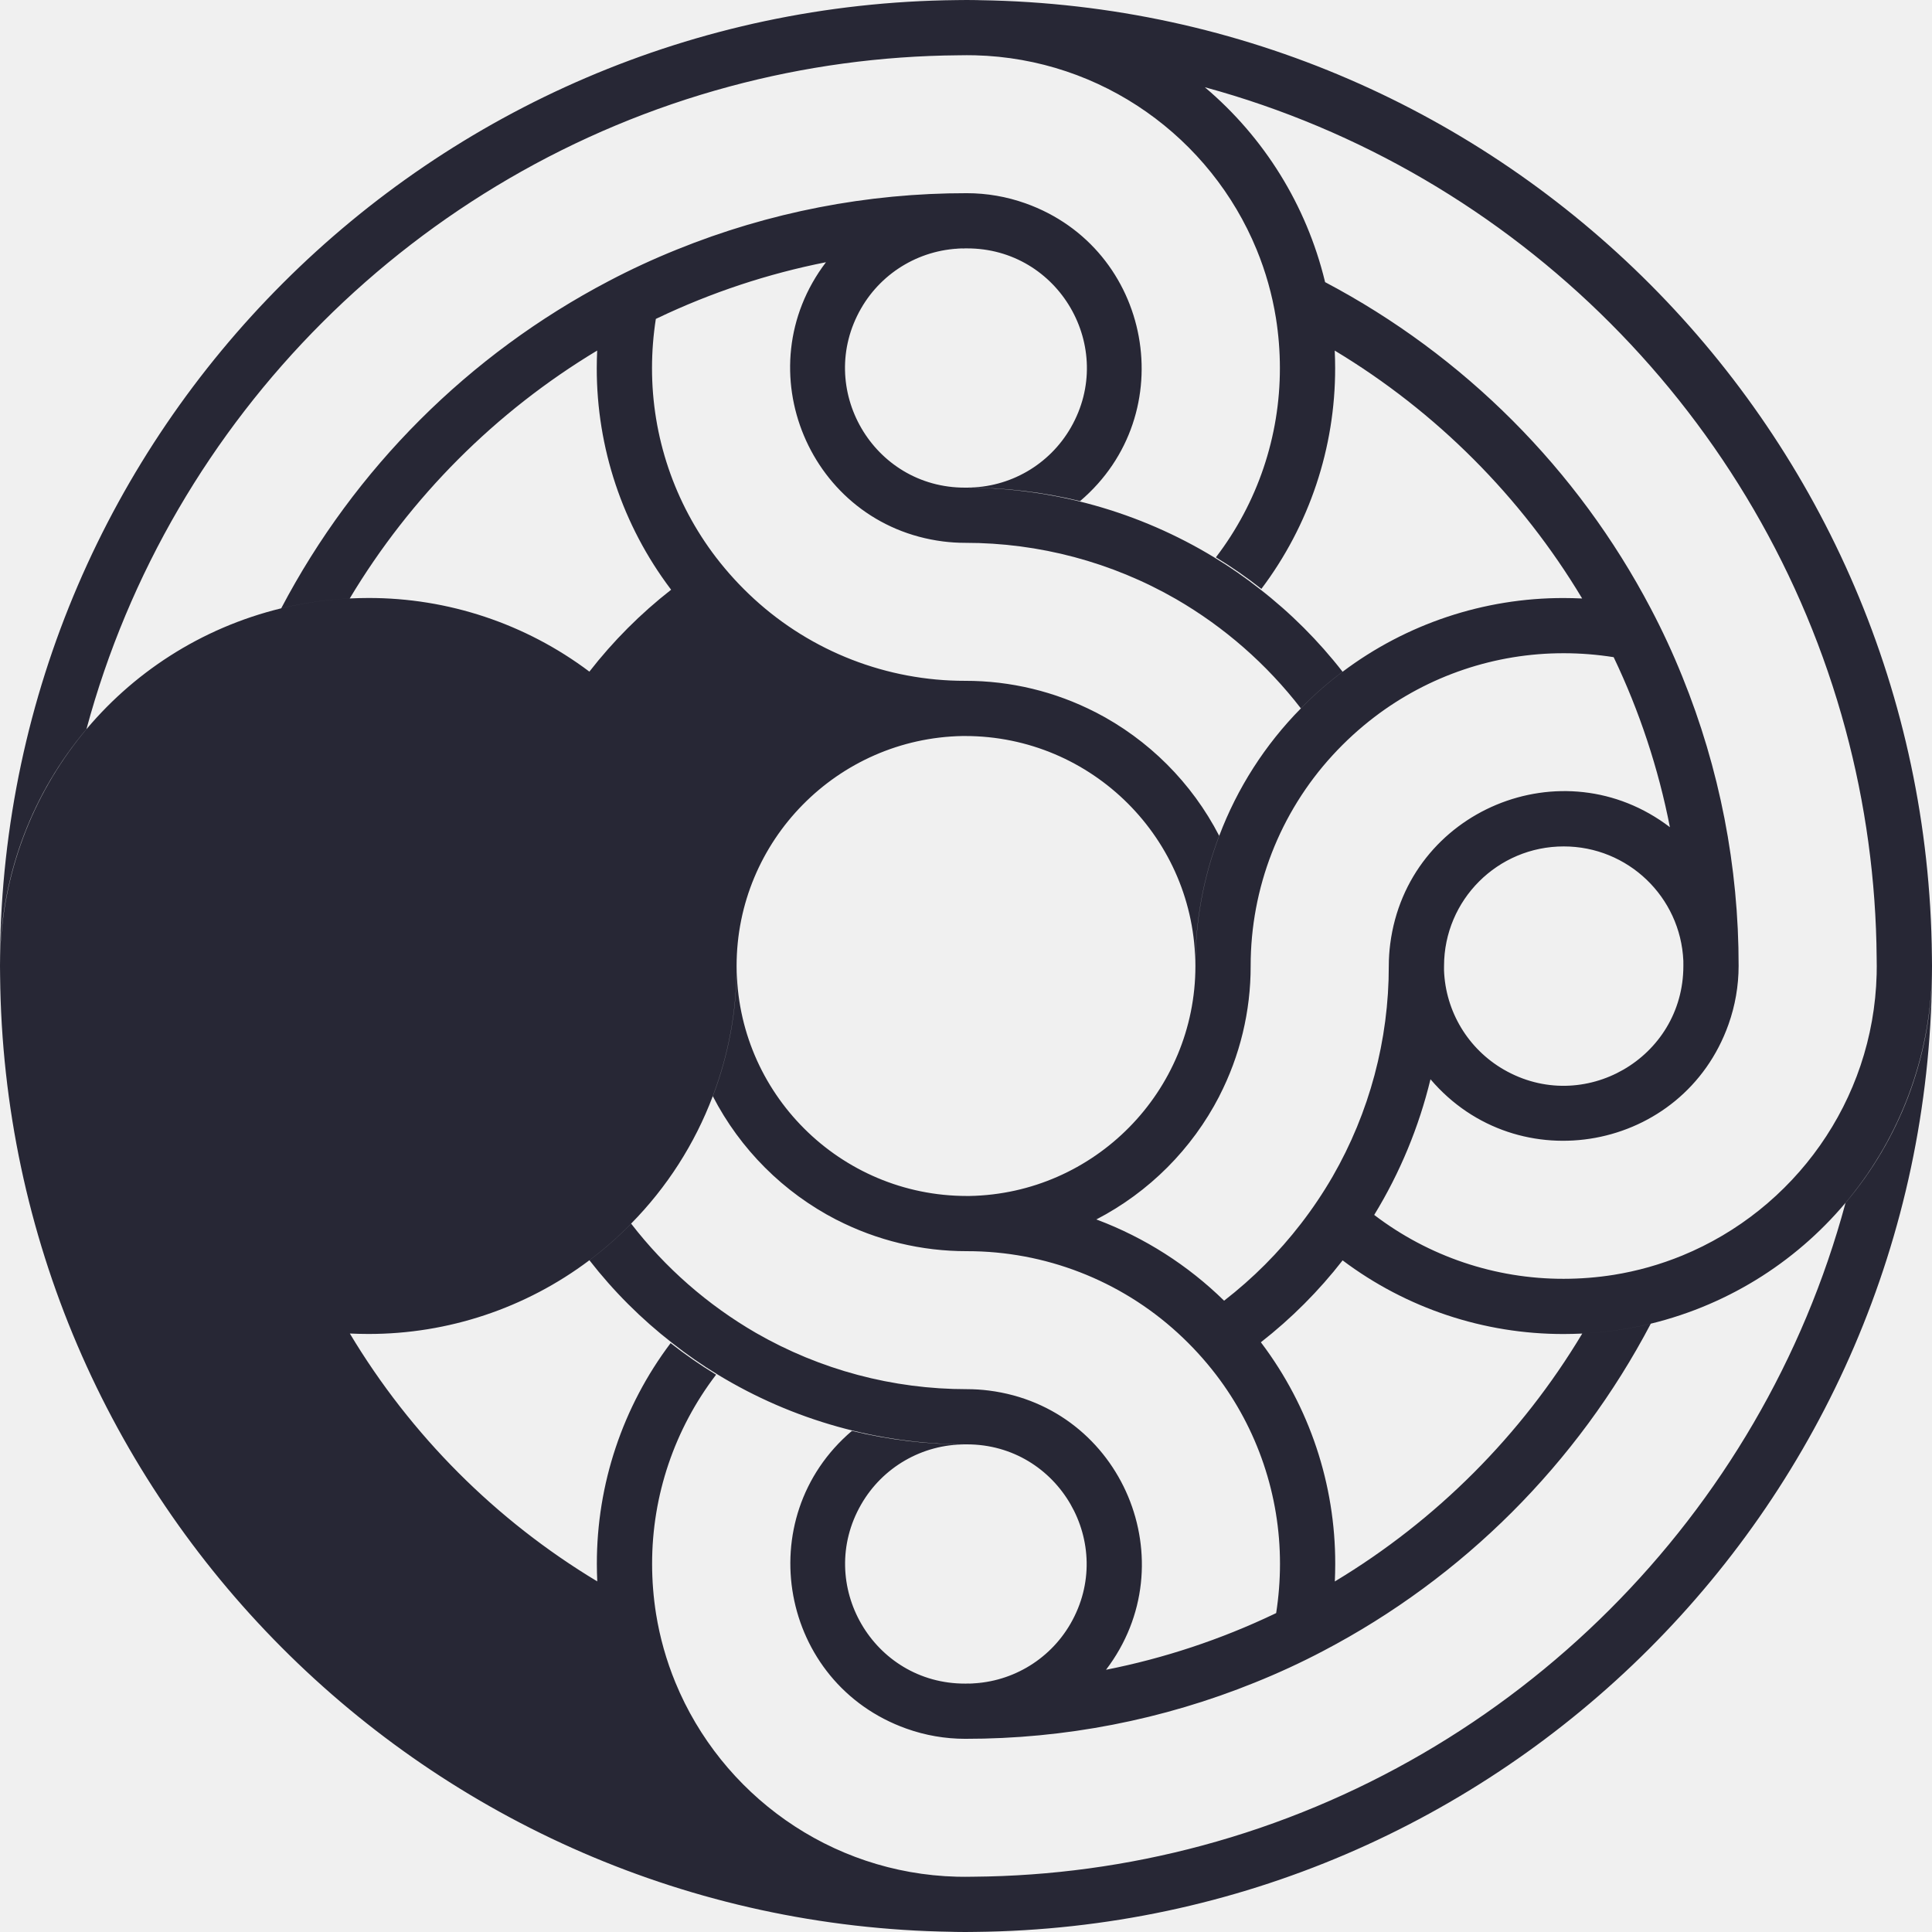
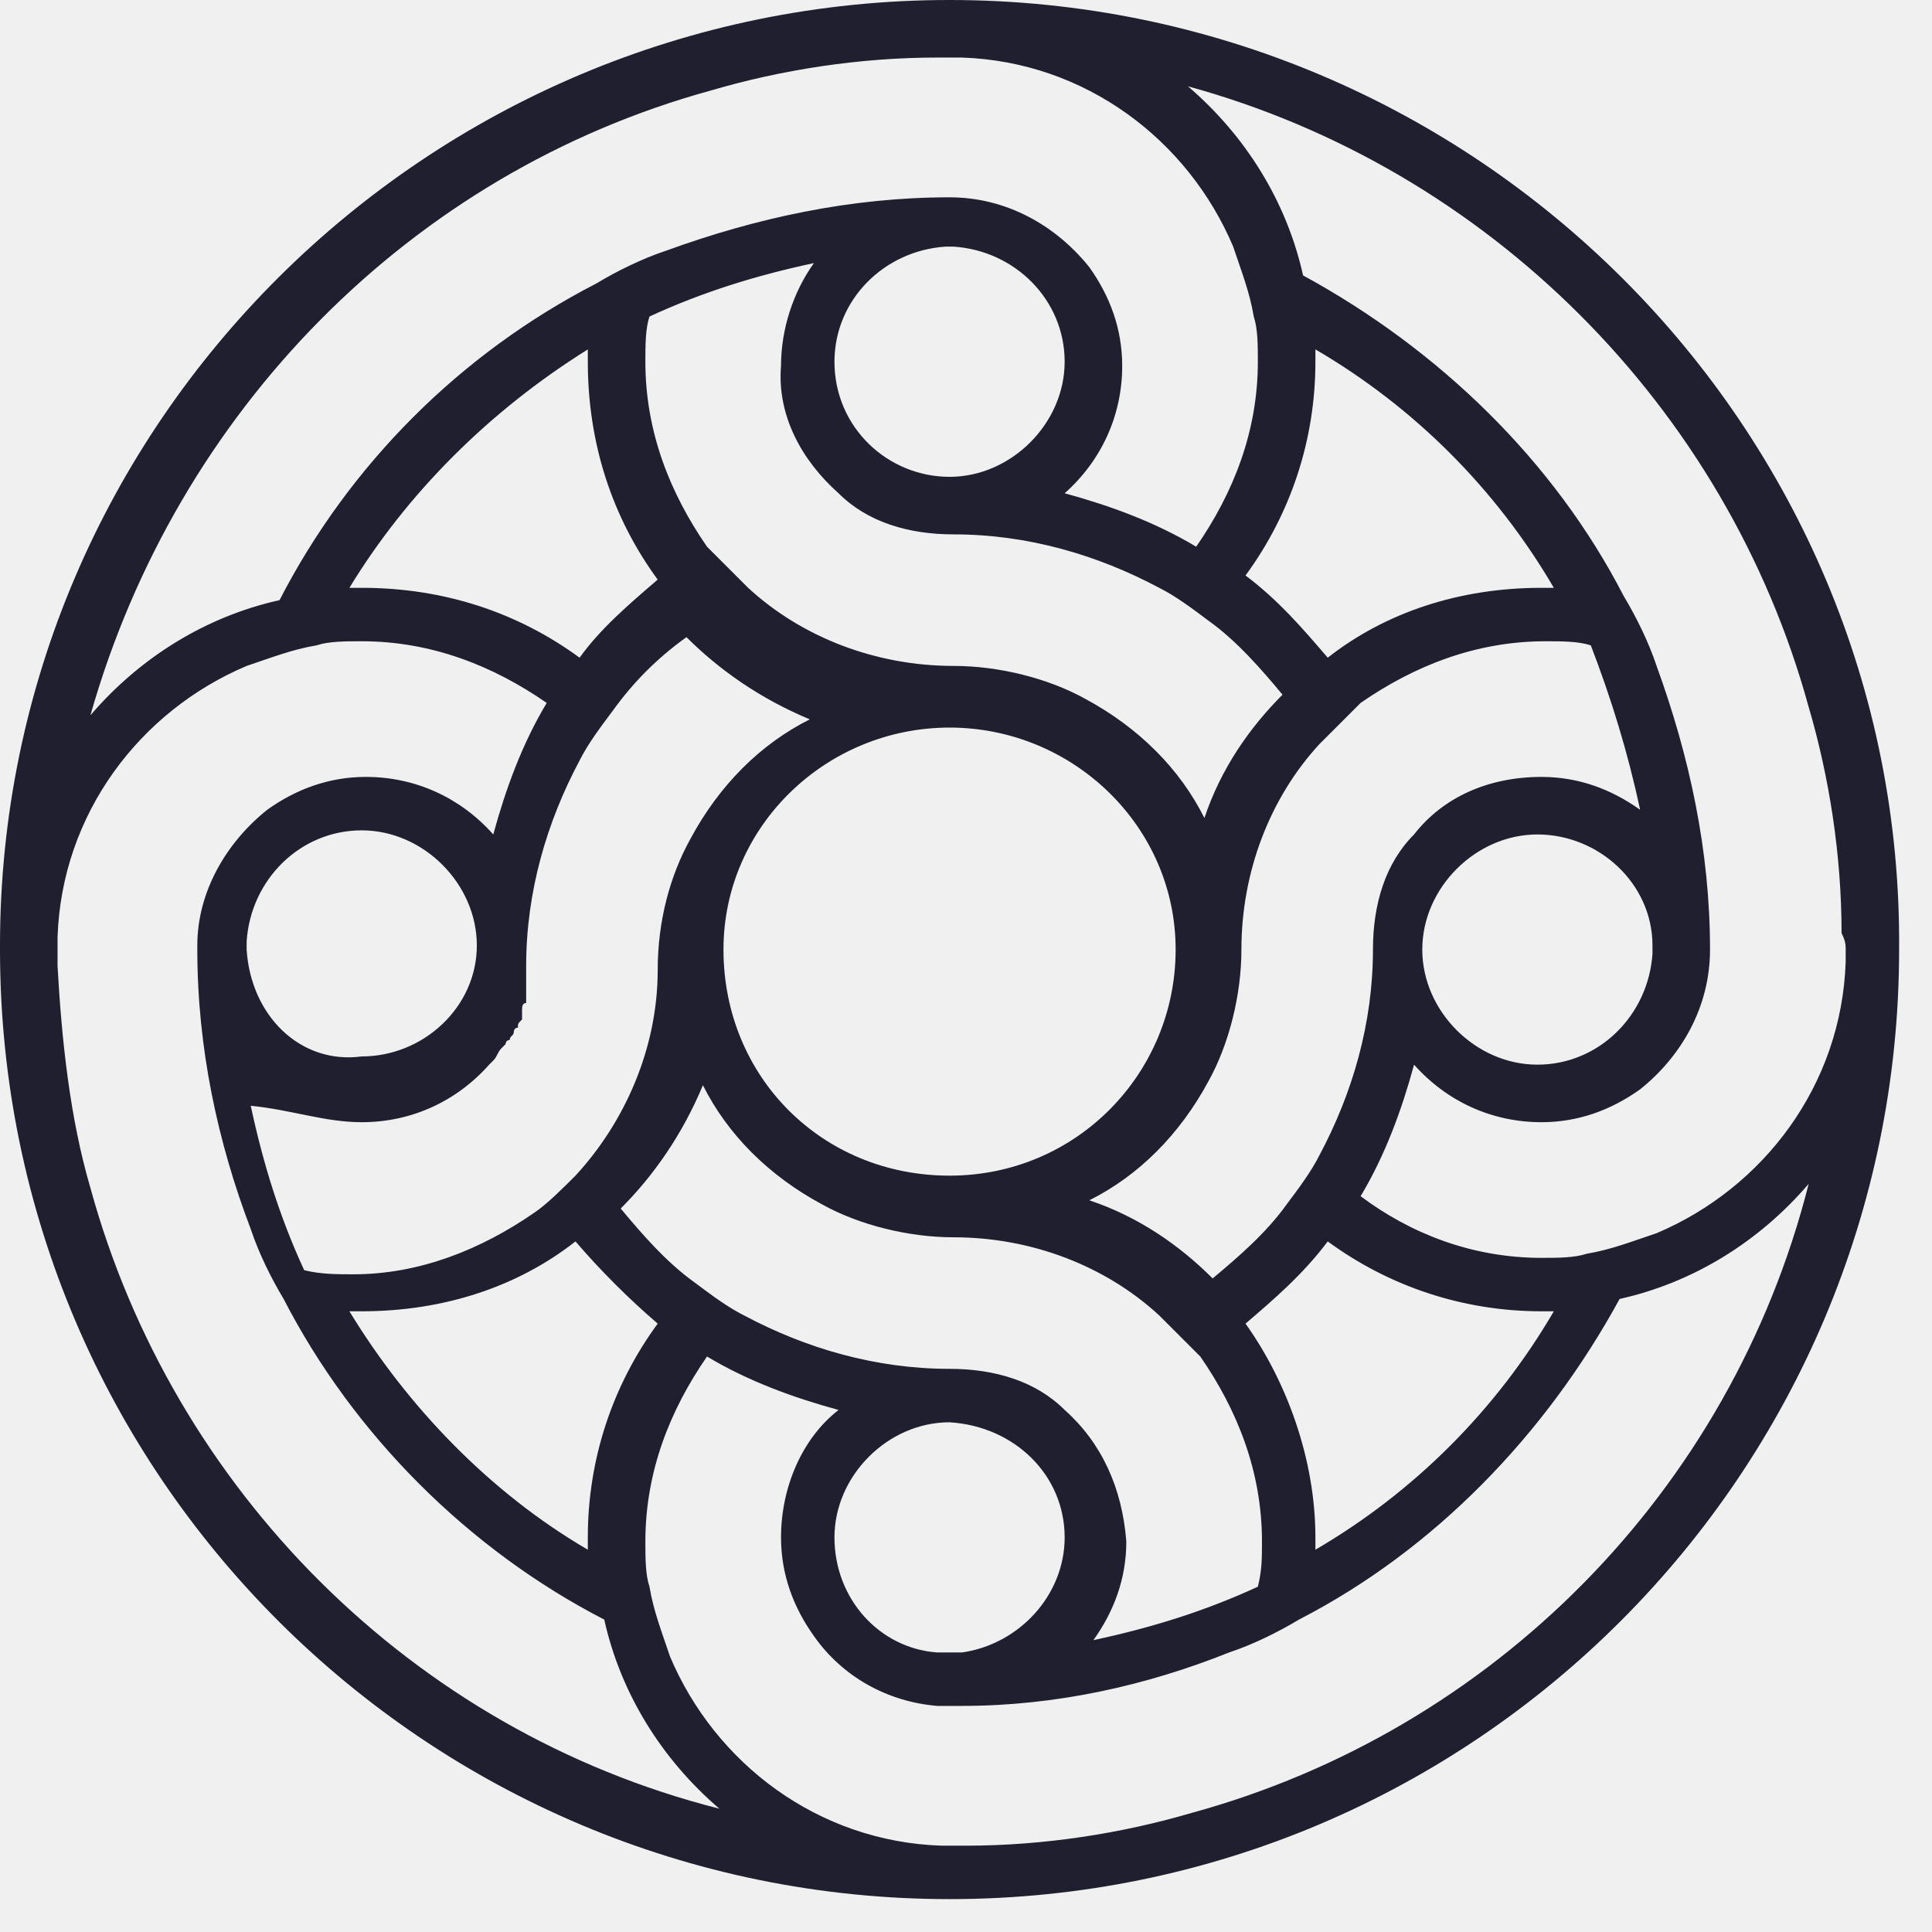
- <svg xmlns="http://www.w3.org/2000/svg" width="500" height="500" fill="none" viewBox="0 0 500 500">
-   <path fill="#272735" fillRule="evenodd" d="M 252.783 0.024 C 251.925 0 251.066 0 250.208 0 C 249.349 0 248.492 0 247.634 0.024 C 111.485 1.381 1.357 111.402 0 247.423 C 0.555 225.867 8.45 205.146 22.378 188.686 C 44.159 107.902 107.981 44.141 188.843 22.38 C 208.158 17.176 228.06 14.464 248.064 14.309 C 248.779 14.285 249.494 14.285 250.208 14.285 C 250.921 14.285 251.639 14.285 252.353 14.309 C 285.265 15.166 313.339 35.713 325.206 64.571 C 327.551 70.27 329.231 76.222 330.21 82.307 C 330.891 86.582 331.234 90.905 331.235 95.235 C 331.259 112.946 325.437 130.17 314.674 144.235 C 318.758 146.717 322.689 149.445 326.445 152.4 C 338.863 135.932 345.565 115.861 345.535 95.235 C 345.535 93.734 345.492 92.233 345.428 90.733 C 371.707 106.547 393.695 128.578 409.461 154.886 C 407.873 154.818 406.285 154.77 404.696 154.77 C 384.058 154.738 363.969 161.433 347.476 173.841 C 343.639 176.716 340.029 179.884 336.681 183.316 C 327.41 192.712 320.209 203.946 315.542 216.294 L 315.542 216.317 C 311.441 227.075 309.349 238.494 309.371 250.006 C 309.371 282.473 283.247 308.933 250.887 309.519 L 250.231 309.517 C 217.369 309.517 190.653 282.826 190.653 249.996 C 190.674 261.507 188.582 272.927 184.482 283.684 L 184.482 283.709 C 191.568 297.432 202.755 308.609 216.486 315.683 L 216.51 315.683 C 226.943 321.038 238.504 323.821 250.231 323.802 C 270.43 323.777 289.905 331.331 304.805 344.968 C 308.413 348.266 311.722 351.875 314.696 355.753 C 325.461 369.818 331.283 387.041 331.259 404.751 C 331.257 409.008 330.926 413.258 330.269 417.465 C 330.11 417.54 329.953 417.616 329.793 417.691 C 315.932 424.301 301.301 429.155 286.237 432.137 C 307.318 404.418 290.487 364.273 255.94 359.876 C 254.047 359.635 252.141 359.514 250.232 359.514 C 231.08 359.531 212.26 354.514 195.657 344.966 C 183.15 337.727 172.173 328.119 163.341 316.682 C 159.993 320.114 156.383 323.283 152.546 326.156 C 158.775 334.165 165.981 341.364 173.995 347.585 C 177.751 350.542 181.682 353.27 185.767 355.753 C 205.192 367.57 227.495 373.813 250.232 373.8 C 274.059 373.8 288.95 399.593 277.037 420.227 C 271.508 429.803 261.291 435.703 250.232 435.703 C 251.888 435.703 253.537 435.682 255.182 435.639 C 253.392 435.691 251.595 435.715 249.791 435.715 C 225.966 435.782 211.001 410.031 222.858 389.363 C 228.39 379.718 238.672 373.781 249.791 373.812 C 239.916 373.819 230.074 372.643 220.477 370.312 C 193.955 392.876 201.805 435.691 234.607 447.377 C 239.481 449.115 244.617 450.002 249.791 450.002 C 275.497 450.035 300.966 445.086 324.789 435.43 C 330.81 433.01 336.704 430.284 342.448 427.265 C 378.645 408.293 408.212 378.754 427.219 342.576 C 421.399 343.973 415.463 344.826 409.487 345.123 C 393.721 371.432 371.73 393.463 345.452 409.279 C 345.516 407.771 345.557 406.261 345.557 404.754 C 345.588 384.128 338.885 364.057 326.468 347.588 L 326.312 347.379 C 334.209 341.211 341.315 334.091 347.468 326.183 C 363.958 338.585 384.041 345.275 404.673 345.243 C 406.27 345.243 407.866 345.194 409.462 345.124 C 415.439 344.826 421.375 343.973 427.193 342.576 C 468.956 332.395 498.757 295.546 499.975 252.578 C 500 251.723 500 250.866 500 250.01 L 500 250.003 C 500 249.148 500 248.291 499.975 247.435 C 498.623 111.865 389.221 2.123 253.696 0.052 Z M 336.681 316.695 C 330.931 324.158 324.248 330.853 316.797 336.617 C 307.426 327.441 296.25 320.311 283.978 315.682 L 283.954 315.682 L 283.727 315.596 C 297.373 308.515 308.488 297.379 315.543 283.719 L 315.543 283.695 C 320.901 273.275 323.689 261.723 323.67 250.004 C 323.647 229.818 331.209 210.359 344.855 195.483 C 348.157 191.879 351.77 188.572 355.652 185.602 C 369.737 174.845 386.975 169.03 404.698 169.055 C 409.023 169.056 413.341 169.398 417.613 170.075 L 417.615 170.078 C 424.302 184.073 429.193 198.857 432.171 214.079 C 404.471 192.927 364.26 209.692 359.791 244.257 C 359.546 246.163 359.42 248.083 359.418 250.004 C 359.433 269.143 354.412 287.946 344.857 304.528 C 342.404 308.76 339.673 312.824 336.681 316.695 Z M 404.696 219.054 C 421.277 219.046 434.922 232.1 435.65 248.665 C 435.653 249.112 435.655 249.559 435.655 250.006 C 435.634 273.856 409.802 288.739 389.158 276.796 C 379.932 271.459 374.097 261.753 373.711 251.101 C 373.713 250.738 373.716 250.371 373.716 250.006 C 373.724 232.903 387.594 219.046 404.696 219.054 Z M 355.651 314.409 C 362.3 303.539 367.212 291.697 370.207 279.312 C 392.821 305.841 435.674 297.941 447.342 265.092 C 449.062 260.248 449.945 255.146 449.953 250.006 C 449.985 224.321 445.032 198.875 435.369 175.077 C 432.944 169.062 430.216 163.174 427.194 157.436 C 408.278 121.431 378.901 91.999 342.932 73.015 L 342.866 72.735 C 338.089 53.145 327.212 35.58 311.803 22.573 C 392.347 44.507 455.876 108.137 477.598 188.698 C 482.807 207.993 485.521 227.877 485.676 247.862 C 485.701 248.577 485.701 249.292 485.701 250.006 C 485.701 250.72 485.701 251.433 485.676 252.148 C 484.818 285.028 464.251 313.074 435.369 324.933 C 429.662 327.275 423.704 328.952 417.614 329.932 C 413.333 330.611 409.007 330.953 404.673 330.956 C 386.957 330.981 369.726 325.17 355.643 314.421 Z M 315.518 216.315 L 315.518 216.291 C 308.432 202.566 297.245 191.39 283.514 184.316 L 283.49 184.316 C 273.057 178.961 261.496 176.177 249.769 176.197 C 229.57 176.222 210.095 168.669 195.194 155.031 C 191.586 151.733 188.277 148.123 185.303 144.246 C 174.539 130.181 168.717 112.958 168.741 95.246 C 168.742 90.99 169.074 86.739 169.731 82.534 L 170.206 82.308 C 184.067 75.697 198.699 70.844 213.762 67.861 C 192.681 95.581 209.514 135.727 244.062 140.124 C 245.954 140.364 247.86 140.485 249.767 140.485 C 268.919 140.468 287.739 145.484 304.342 155.032 C 316.849 162.271 327.826 171.878 336.658 183.316 C 340.006 179.884 343.615 176.716 347.453 173.841 C 341.224 165.833 334.018 158.634 326.004 152.413 C 322.247 149.456 318.317 146.729 314.232 144.246 C 294.807 132.429 272.504 126.186 249.767 126.199 C 225.94 126.266 210.977 100.515 222.832 79.847 C 228.365 70.201 238.647 64.264 249.767 64.296 C 248.101 64.296 246.441 64.318 244.784 64.361 C 246.586 64.309 248.394 64.283 250.208 64.283 C 274.034 64.217 288.997 89.969 277.142 110.636 C 271.609 120.282 261.328 126.218 250.208 126.187 C 260.084 126.181 269.924 127.356 279.522 129.687 C 306.045 107.124 298.196 64.31 265.395 52.621 C 260.52 50.885 255.383 49.997 250.208 49.998 C 224.502 49.964 199.034 54.913 175.211 64.569 C 169.19 66.99 163.295 69.716 157.551 72.735 C 121.355 91.707 91.788 121.246 72.782 157.424 C 78.601 156.027 84.537 155.174 90.513 154.877 C 106.279 128.568 128.27 106.536 154.55 90.72 C 154.483 92.229 154.441 93.738 154.441 95.246 C 154.41 115.872 161.114 135.943 173.531 152.412 L 173.688 152.62 C 165.791 158.789 158.685 165.908 152.532 173.817 C 136.041 161.415 115.959 154.726 95.327 154.758 C 93.73 154.758 92.134 154.806 90.536 154.877 C 84.56 155.174 78.624 156.027 72.806 157.424 C 31.044 167.606 1.244 204.454 0.025 247.423 C 0 248.279 0 249.137 0 249.993 C 0 250.849 0 251.707 0.025 252.565 C 1.379 388.136 110.782 497.879 246.31 499.947 L 247.217 499.975 C 248.075 500 248.934 500 249.793 500 C 250.651 500 251.508 500 252.366 499.975 C 388.515 498.618 498.642 388.598 500 252.575 C 499.445 274.132 491.55 294.853 477.621 311.313 C 455.841 392.098 392.018 455.857 311.157 477.619 C 291.842 482.823 271.94 485.535 251.936 485.691 C 251.222 485.714 250.506 485.714 249.793 485.714 C 249.078 485.714 248.361 485.714 247.647 485.691 C 214.736 484.834 186.661 464.286 174.794 435.429 C 172.448 429.729 170.769 423.777 169.789 417.692 C 169.109 413.416 168.766 409.093 168.765 404.764 C 168.74 387.054 174.563 369.83 185.326 355.765 C 181.242 353.282 177.311 350.555 173.554 347.598 C 161.137 364.066 154.434 384.138 154.465 404.764 C 154.465 406.263 154.507 407.765 154.572 409.265 C 128.294 393.45 106.305 371.421 90.539 345.114 C 92.127 345.182 93.715 345.229 95.304 345.229 C 115.944 345.262 136.031 338.567 152.524 326.158 C 156.362 323.283 159.971 320.115 163.319 316.683 C 172.59 307.286 179.791 296.053 184.458 283.705 L 184.458 283.682 C 188.559 272.924 190.651 261.505 190.63 249.993 C 190.63 217.526 216.753 191.066 249.113 190.48 L 249.769 190.481 C 282.632 190.481 309.347 217.173 309.347 250.003 C 309.326 238.492 311.418 227.073 315.518 216.315 Z M 157.067 426.985 C 121.099 408.001 91.722 378.568 72.806 342.563 C 69.784 336.825 67.056 330.937 64.632 324.921 C 54.968 301.124 50.015 275.677 50.047 249.993 C 50.074 215.144 87.817 193.392 117.984 210.841 C 122.453 213.425 126.447 216.756 129.793 220.687 C 132.788 208.302 137.699 196.46 144.349 185.59 L 144.356 185.577 C 130.273 174.829 113.043 169.018 95.327 169.044 C 90.993 169.046 86.667 169.388 82.386 170.067 C 76.296 171.047 70.338 172.724 64.631 175.066 C 35.749 186.925 15.181 214.971 14.324 247.851 C 14.299 248.565 14.299 249.279 14.299 249.993 C 14.299 250.708 14.299 251.423 14.324 252.137 C 14.479 272.123 17.193 292.007 22.402 311.303 C 44.125 391.862 107.653 455.493 188.198 477.426 C 172.789 464.419 161.911 446.854 157.135 427.264 Z M 82.387 329.923 C 86.66 330.601 90.978 330.942 95.304 330.944 C 113.026 330.967 130.263 325.153 144.349 314.396 C 148.23 311.425 151.843 308.119 155.144 304.515 C 168.792 289.639 176.353 270.18 176.331 249.993 C 176.312 238.275 179.099 226.723 184.458 216.302 L 184.458 216.278 C 191.512 202.619 202.628 191.483 216.273 184.403 L 216.047 184.317 L 216.022 184.317 C 203.751 179.686 192.576 172.557 183.204 163.381 C 171.869 172.169 162.342 183.065 155.145 195.47 C 145.59 212.051 140.568 230.856 140.585 249.993 C 140.57 284.832 102.849 306.59 72.685 289.159 C 70.999 288.184 69.377 287.102 67.829 285.918 C 70.807 301.14 75.699 315.924 82.386 329.92 Z M 64.351 251.334 C 65.409 275.16 91.863 288.907 111.968 276.077 C 120.877 270.392 126.273 260.559 126.284 249.993 C 126.284 249.628 126.285 249.262 126.289 248.899 C 125.425 225.064 99.084 211.104 78.874 223.768 C 69.843 229.428 64.355 239.334 64.346 249.993 C 64.346 250.442 64.347 250.888 64.351 251.334 Z" />
+ <svg xmlns="http://www.w3.org/2000/svg" width="47" height="47" viewBox="0 0 47 47" fill="none">
+   <g clip-path="url(#clip0_60_2)">
+     <path d="M23.1 0C10.4 0 0 10.3 0 23V23.1C0 35.9 10.4 46.2 23.1 46.2C35.9 46.2 46.2 35.8 46.2 23.1C46.3 10.4 35.9 0 23.1 0ZM17.3 2.2C19 1.7 20.9 1.4 22.8 1.4C22.9 1.4 23 1.4 23.1 1.4C23.2 1.4 23.3 1.4 23.4 1.4C26.4 1.5 28.9 3.4 30 6C30.2 6.6 30.4 7.1 30.5 7.7C30.6 8 30.6 8.4 30.6 8.8C30.6 10.5 30 12 29.1 13.3C28.1 12.7 27 12.3 25.9 12C26.8 11.2 27.3 10.1 27.3 8.9C27.3 8 27 7.2 26.5 6.5C25.7 5.5 24.5 4.8 23.1 4.8C20.7 4.8 18.4 5.3 16.2 6.1C15.6 6.3 15 6.6 14.5 6.9C11.2 8.6 8.5 11.3 6.8 14.6C5 15 3.4 16 2.2 17.4C4.3 10 10 4.2 17.3 2.2ZM32 8.5C34.4 9.9 36.4 11.9 37.8 14.3C37.7 14.3 37.6 14.3 37.5 14.3C35.5 14.3 33.7 14.9 32.3 16C31.7 15.3 31.1 14.6 30.3 14C31.4 12.5 32 10.7 32 8.8C32 8.7 32 8.6 32 8.5ZM39.9 19.7C39.2 19.2 38.4 18.9 37.5 18.9C36.2 18.9 35.1 19.4 34.4 20.3C33.7 21 33.4 22 33.4 23.1C33.4 24.9 32.9 26.6 32.1 28.1C31.9 28.5 31.6 28.9 31.3 29.3C30.8 30 30.1 30.6 29.5 31.1C28.7 30.3 27.7 29.6 26.5 29.2C27.7 28.6 28.7 27.6 29.4 26.3C29.9 25.4 30.2 24.2 30.2 23.1C30.2 21.2 30.9 19.4 32.1 18.1C32.4 17.8 32.8 17.4 33.1 17.1C34.4 16.2 35.9 15.6 37.6 15.6C38 15.6 38.4 15.6 38.7 15.7C39.2 17 39.6 18.3 39.9 19.7ZM40.2 23V23.1V23.2C40.1 24.7 38.9 25.9 37.4 25.9C35.9 25.9 34.6 24.6 34.6 23.1C34.6 21.6 35.9 20.3 37.4 20.3C38.9 20.3 40.2 21.5 40.2 23ZM30.3 32.2C31 31.6 31.7 31 32.3 30.2C33.8 31.3 35.6 31.9 37.5 31.9C37.6 31.9 37.7 31.9 37.8 31.9C36.4 34.3 34.4 36.3 32 37.7C32 37.6 32 37.5 32 37.4C32 35.5 31.3 33.6 30.3 32.2ZM25.9 34.3C25.2 33.6 24.2 33.3 23.1 33.3C21.3 33.3 19.6 32.8 18.1 32C17.7 31.8 17.3 31.5 16.9 31.2C16.2 30.7 15.6 30 15.1 29.4C15.9 28.6 16.6 27.6 17.1 26.4C17.7 27.6 18.7 28.6 20 29.3C20.9 29.8 22.1 30.1 23.2 30.1C25.1 30.1 26.9 30.8 28.2 32C28.5 32.3 28.9 32.7 29.2 33C30.1 34.3 30.7 35.8 30.7 37.5C30.7 37.9 30.7 38.2 30.6 38.6C29.3 39.2 28 39.6 26.6 39.9C27.1 39.2 27.4 38.4 27.4 37.5C27.3 36.2 26.8 35.1 25.9 34.3ZM25.9 37.4C25.9 38.8 24.8 40 23.4 40.2C23.3 40.2 23.2 40.2 23.1 40.2C23 40.2 22.9 40.2 22.8 40.2C21.4 40.1 20.3 38.9 20.3 37.4C20.3 35.9 21.6 34.6 23.1 34.6C24.7 34.7 25.9 35.9 25.9 37.4ZM14.3 37.7C11.9 36.3 9.9 34.2 8.5 31.9C8.6 31.9 8.7 31.9 8.8 31.9C10.8 31.9 12.6 31.3 14 30.2C14.6 30.9 15.3 31.6 16 32.2C14.9 33.7 14.3 35.5 14.3 37.4C14.3 37.6 14.3 37.7 14.3 37.7ZM8.8 27.3C10 27.3 11.1 26.8 11.9 25.9L12 25.8C12.1 25.7 12.1 25.6 12.2 25.5L12.3 25.4C12.3 25.4 12.3 25.3 12.4 25.3C12.4 25.2 12.5 25.2 12.5 25.1C12.5 25.1 12.5 25 12.6 25C12.6 24.9 12.6 24.9 12.7 24.8V24.7V24.6C12.7 24.5 12.7 24.4 12.8 24.4V24.3V24.2V24.1V24C12.8 23.9 12.8 23.9 12.8 23.8V23.7C12.8 23.6 12.8 23.6 12.8 23.5C12.8 21.7 13.3 20 14.1 18.5C14.3 18.1 14.6 17.7 14.9 17.3C15.4 16.6 16 16 16.7 15.5C17.5 16.3 18.5 17 19.7 17.5C18.5 18.1 17.5 19.1 16.8 20.4C16.3 21.3 16 22.4 16 23.6C16 25.5 15.2 27.3 14 28.6C13.7 28.9 13.3 29.3 13 29.5C11.7 30.4 10.2 31 8.6 31C8.2 31 7.8 31 7.4 30.9C6.8 29.6 6.4 28.3 6.1 26.9C7.1 27 7.9 27.3 8.8 27.3ZM6 23.1C6 23 6 23 6 22.9C6.1 21.4 7.3 20.2 8.8 20.2C10.3 20.2 11.6 21.5 11.6 23C11.6 24.5 10.3 25.7 8.8 25.7C7.3 25.9 6.1 24.7 6 23.1ZM16 14.1C15.3 14.7 14.6 15.3 14.1 16C12.6 14.9 10.8 14.3 8.8 14.3C8.7 14.3 8.6 14.3 8.5 14.3C9.9 12 11.9 10 14.3 8.5C14.3 8.6 14.3 8.7 14.3 8.8C14.3 10.8 14.9 12.6 16 14.1ZM20.4 12C21.1 12.7 22.1 13 23.2 13C25 13 26.7 13.5 28.2 14.3C28.6 14.5 29 14.8 29.4 15.1C30.1 15.6 30.7 16.3 31.2 16.9C30.4 17.7 29.7 18.7 29.3 19.9C28.7 18.7 27.7 17.7 26.4 17C25.5 16.5 24.3 16.2 23.2 16.2C21.3 16.2 19.5 15.5 18.2 14.3C17.9 14 17.5 13.6 17.2 13.3C16.3 12 15.7 10.5 15.7 8.8C15.7 8.4 15.7 8 15.8 7.7C17.1 7.1 18.4 6.7 19.8 6.4C19.3 7.1 19 8 19 8.9C18.9 10.1 19.5 11.2 20.4 12ZM20.3 8.8C20.3 7.3 21.5 6.1 23 6H23.1H23.2C24.7 6.1 25.9 7.3 25.9 8.8C25.9 10.3 24.6 11.6 23.1 11.6C21.6 11.6 20.3 10.4 20.3 8.8ZM28.6 23.1C28.6 26.1 26.2 28.6 23.1 28.6C20 28.6 17.6 26.2 17.6 23.1C17.6 20.1 20.1 17.7 23.1 17.7C26.1 17.7 28.6 20.1 28.6 23.1ZM2.2 28.9C1.7 27.2 1.5 25.3 1.4 23.5C1.4 23.4 1.4 23.3 1.4 23.2V23.1C1.4 23 1.4 22.9 1.4 22.8C1.5 19.8 3.4 17.3 6 16.2C6.6 16 7.1 15.8 7.7 15.7C8 15.6 8.4 15.6 8.8 15.6C10.5 15.6 12 16.2 13.3 17.1C12.7 18.1 12.3 19.2 12 20.3C11.2 19.4 10.1 18.9 8.9 18.9C8 18.9 7.2 19.2 6.5 19.7C5.5 20.5 4.8 21.7 4.8 23V23.1C4.8 25.5 5.3 27.8 6.1 29.9C6.3 30.5 6.6 31.1 6.9 31.6C8.6 34.9 11.4 37.7 14.7 39.4C15.1 41.2 16.1 42.8 17.5 44C10 42.1 4.2 36.2 2.2 28.9ZM29 44.1C27.3 44.6 25.4 44.9 23.5 44.9C23.4 44.9 23.3 44.9 23.2 44.9C23.1 44.9 23 44.9 22.9 44.9C19.9 44.8 17.4 42.9 16.3 40.3C16.1 39.7 15.9 39.2 15.8 38.6C15.7 38.3 15.7 37.9 15.7 37.5C15.7 35.8 16.3 34.3 17.2 33C18.2 33.6 19.3 34 20.4 34.3C19.5 35 19 36.2 19 37.4C19 38.3 19.3 39.1 19.8 39.8C20.5 40.8 21.6 41.4 22.8 41.5C22.9 41.5 23 41.5 23.1 41.5C23.2 41.5 23.3 41.5 23.4 41.5C25.7 41.5 27.9 41 29.9 40.2C30.5 40 31.1 39.7 31.6 39.4C34.9 37.7 37.6 34.9 39.4 31.6C41.2 31.2 42.8 30.2 44 28.8C42.1 36.3 36.3 42.1 29 44.1ZM44.9 23.1C44.9 23.2 44.9 23.3 44.9 23.4C44.8 26.4 42.9 28.9 40.3 30C39.7 30.2 39.2 30.4 38.6 30.5C38.3 30.6 37.9 30.6 37.5 30.6C35.8 30.6 34.3 30 33.1 29.1C33.7 28.1 34.1 27 34.4 25.9C35.2 26.8 36.3 27.3 37.5 27.3C38.4 27.3 39.2 27 39.9 26.5C40.9 25.7 41.6 24.5 41.6 23.1C41.6 20.7 41.1 18.4 40.3 16.2C40.1 15.6 39.8 15 39.5 14.5C37.8 11.2 35 8.5 31.7 6.7C31.3 4.9 30.3 3.3 28.9 2.1C36.2 4.1 42 9.9 44 17.2C44.5 18.9 44.8 20.8 44.8 22.7C44.9 22.9 44.9 23 44.9 23.1Z" fill="#1F1F30" />
+   </g>
+   <defs>
+     <clipPath id="clip0_60_2">
+       <rect width="46.3" height="46.3" fill="white" />
+     </clipPath>
+   </defs>
</svg>
